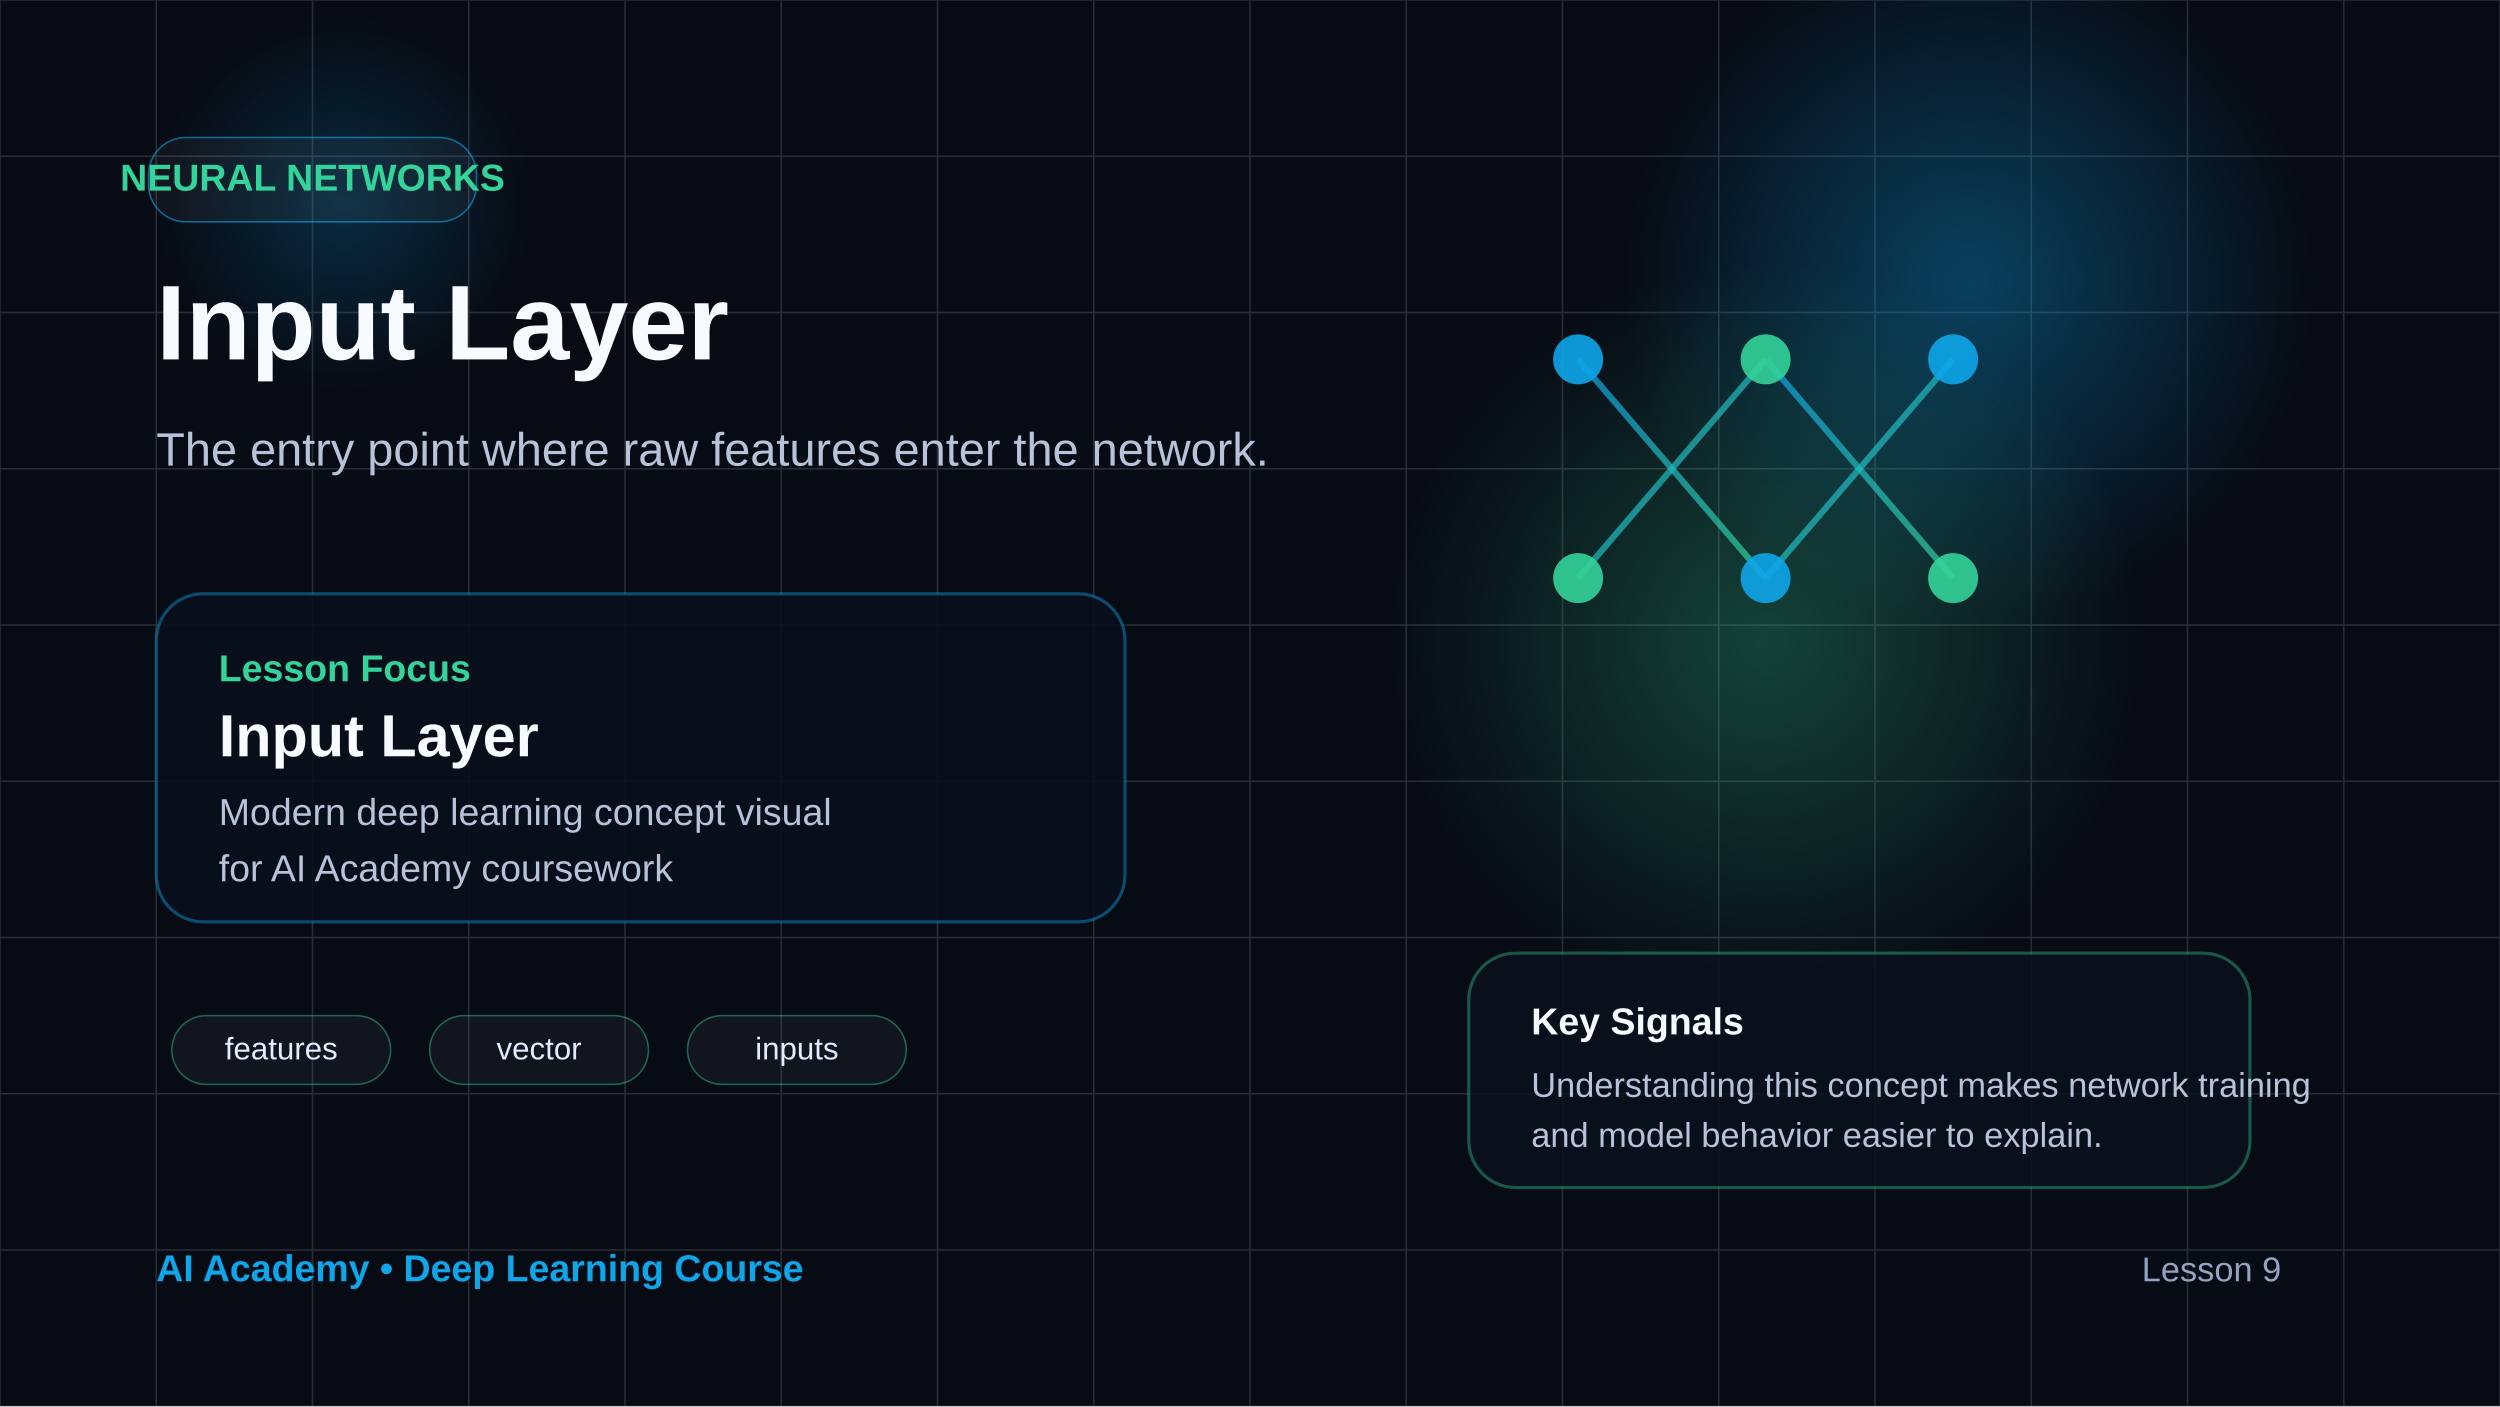
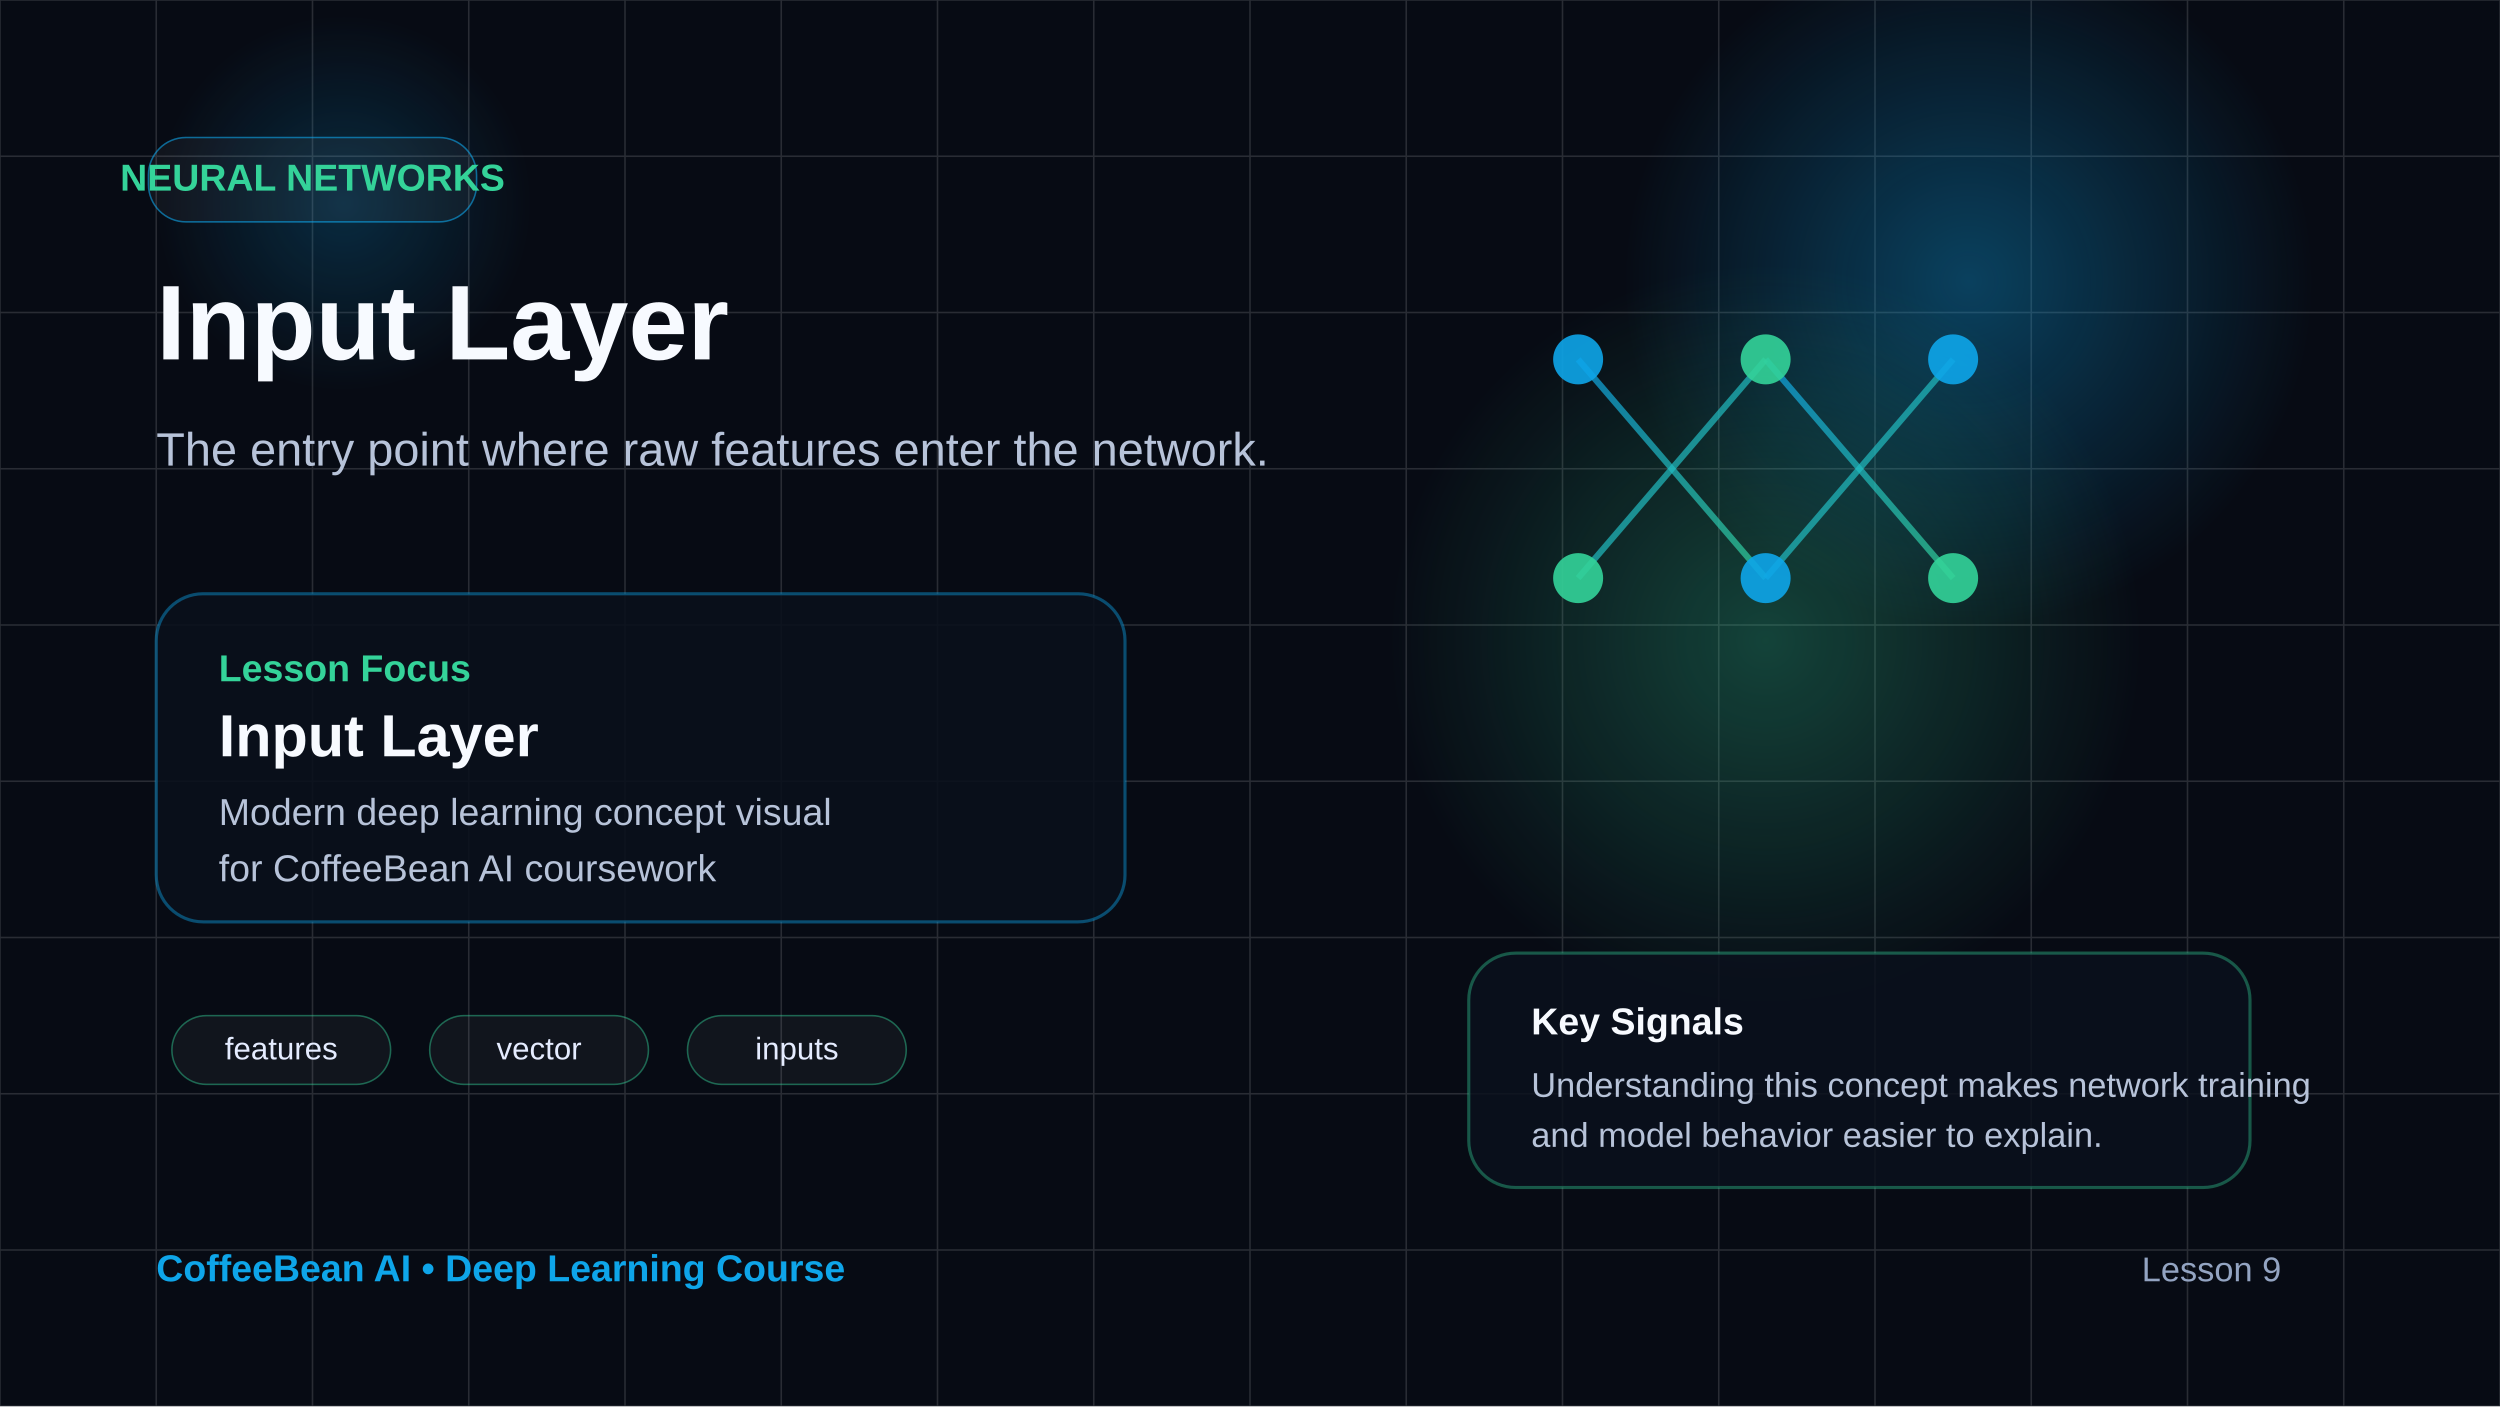
<svg xmlns="http://www.w3.org/2000/svg" width="1600" height="900" viewBox="0 0 1600 900" role="img" aria-labelledby="title desc">
  <defs>
    <linearGradient id="grad" x1="0%" y1="0%" x2="100%" y2="100%">
      <stop offset="0%" stop-color="#0ea5e9" />
      <stop offset="100%" stop-color="#34d399" />
    </linearGradient>
    <radialGradient id="glowA" cx="50%" cy="50%" r="50%">
      <stop offset="0%" stop-color="#0ea5e9" stop-opacity="0.35" />
      <stop offset="100%" stop-color="#0ea5e9" stop-opacity="0" />
    </radialGradient>
    <radialGradient id="glowB" cx="50%" cy="50%" r="50%">
      <stop offset="0%" stop-color="#34d399" stop-opacity="0.28" />
      <stop offset="100%" stop-color="#34d399" stop-opacity="0" />
    </radialGradient>
  </defs>
  <rect width="1600" height="900" fill="#070B14" />
  <rect width="1600" height="900" fill="url(#grid)" opacity="0.04" />
  <g opacity="0.14">
    <line x1="0" y1="0" x2="0" y2="900" stroke="#ffffff" stroke-width="1" />
    <line x1="100" y1="0" x2="100" y2="900" stroke="#ffffff" stroke-width="1" />
    <line x1="200" y1="0" x2="200" y2="900" stroke="#ffffff" stroke-width="1" />
    <line x1="300" y1="0" x2="300" y2="900" stroke="#ffffff" stroke-width="1" />
    <line x1="400" y1="0" x2="400" y2="900" stroke="#ffffff" stroke-width="1" />
    <line x1="500" y1="0" x2="500" y2="900" stroke="#ffffff" stroke-width="1" />
    <line x1="600" y1="0" x2="600" y2="900" stroke="#ffffff" stroke-width="1" />
    <line x1="700" y1="0" x2="700" y2="900" stroke="#ffffff" stroke-width="1" />
    <line x1="800" y1="0" x2="800" y2="900" stroke="#ffffff" stroke-width="1" />
    <line x1="900" y1="0" x2="900" y2="900" stroke="#ffffff" stroke-width="1" />
    <line x1="1000" y1="0" x2="1000" y2="900" stroke="#ffffff" stroke-width="1" />
    <line x1="1100" y1="0" x2="1100" y2="900" stroke="#ffffff" stroke-width="1" />
    <line x1="1200" y1="0" x2="1200" y2="900" stroke="#ffffff" stroke-width="1" />
    <line x1="1300" y1="0" x2="1300" y2="900" stroke="#ffffff" stroke-width="1" />
    <line x1="1400" y1="0" x2="1400" y2="900" stroke="#ffffff" stroke-width="1" />
    <line x1="1500" y1="0" x2="1500" y2="900" stroke="#ffffff" stroke-width="1" />
    <line x1="1600" y1="0" x2="1600" y2="900" stroke="#ffffff" stroke-width="1" />
    <line x1="0" y1="0" x2="1600" y2="0" stroke="#ffffff" stroke-width="1" />
    <line x1="0" y1="100" x2="1600" y2="100" stroke="#ffffff" stroke-width="1" />
    <line x1="0" y1="200" x2="1600" y2="200" stroke="#ffffff" stroke-width="1" />
    <line x1="0" y1="300" x2="1600" y2="300" stroke="#ffffff" stroke-width="1" />
    <line x1="0" y1="400" x2="1600" y2="400" stroke="#ffffff" stroke-width="1" />
    <line x1="0" y1="500" x2="1600" y2="500" stroke="#ffffff" stroke-width="1" />
    <line x1="0" y1="600" x2="1600" y2="600" stroke="#ffffff" stroke-width="1" />
    <line x1="0" y1="700" x2="1600" y2="700" stroke="#ffffff" stroke-width="1" />
    <line x1="0" y1="800" x2="1600" y2="800" stroke="#ffffff" stroke-width="1" />
    <line x1="0" y1="900" x2="1600" y2="900" stroke="#ffffff" stroke-width="1" />
  </g>
  <circle cx="1260" cy="180" r="220" fill="url(#glowA)" />
  <circle cx="1130" cy="410" r="240" fill="url(#glowB)" />
  <circle cx="220" cy="130" r="120" fill="url(#glowA)" opacity="0.6" />
  <g transform="translate(95,88)">
    <rect x="0" y="0" rx="24" ry="24" width="210" height="54" fill="rgba(255,255,255,0.04)" stroke="#0ea5e9" stroke-opacity="0.6" />
    <text x="105" y="34" text-anchor="middle" font-size="24" fill="#34d399" font-family="Arial, Helvetica, sans-serif" font-weight="700">NEURAL NETWORKS</text>
  </g>
  <text x="100" y="230" font-size="68" fill="#F7FAFF" font-family="Arial, Helvetica, sans-serif" font-weight="800">Input Layer</text>
  <text x="100" y="298" font-size="30" fill="#B7C3D9" font-family="Arial, Helvetica, sans-serif">The entry point where raw features enter the network.</text>
  <g transform="translate(100,380)">
    <rect x="0" y="0" rx="30" ry="30" width="620" height="210" fill="rgba(10,16,28,0.88)" stroke="#0ea5e9" stroke-opacity="0.42" stroke-width="2" />
    <text x="40" y="56" font-size="24" fill="#34d399" font-family="Arial, Helvetica, sans-serif" font-weight="700">Lesson Focus</text>
    <text x="40" y="104" font-size="38" fill="#F7FAFF" font-family="Arial, Helvetica, sans-serif" font-weight="700">Input Layer</text>
    <text x="40" y="148" font-size="24" fill="#B7C3D9" font-family="Arial, Helvetica, sans-serif">Modern deep learning concept visual</text>
-     <text x="40" y="184" font-size="24" fill="#B7C3D9" font-family="Arial, Helvetica, sans-serif">for AI Academy coursework</text>
+     <text x="40" y="184" font-size="24" fill="#B7C3D9" font-family="Arial, Helvetica, sans-serif">for CoffeeBean AI coursework</text>
  </g>
  <g>
    <line x1="1010" y1="230" x2="1130" y2="230" stroke="url(#grad)" stroke-width="4" stroke-opacity="0.7" />
    <line x1="1130" y1="230" x2="1250" y2="230" stroke="url(#grad)" stroke-width="4" stroke-opacity="0.7" />
    <line x1="1010" y1="370" x2="1130" y2="370" stroke="url(#grad)" stroke-width="4" stroke-opacity="0.7" />
    <line x1="1130" y1="370" x2="1250" y2="370" stroke="url(#grad)" stroke-width="4" stroke-opacity="0.7" />
    <line x1="1010" y1="230" x2="1130" y2="370" stroke="url(#grad)" stroke-width="4" stroke-opacity="0.7" />
    <line x1="1130" y1="230" x2="1250" y2="370" stroke="url(#grad)" stroke-width="4" stroke-opacity="0.7" />
    <line x1="1010" y1="370" x2="1130" y2="230" stroke="url(#grad)" stroke-width="4" stroke-opacity="0.7" />
    <line x1="1130" y1="370" x2="1250" y2="230" stroke="url(#grad)" stroke-width="4" stroke-opacity="0.7" />
    <circle cx="1010" cy="230" r="16" fill="#0ea5e9" fill-opacity="0.9" />
    <circle cx="1130" cy="230" r="16" fill="#34d399" fill-opacity="0.9" />
    <circle cx="1250" cy="230" r="16" fill="#0ea5e9" fill-opacity="0.9" />
    <circle cx="1010" cy="370" r="16" fill="#34d399" fill-opacity="0.9" />
    <circle cx="1130" cy="370" r="16" fill="#0ea5e9" fill-opacity="0.9" />
    <circle cx="1250" cy="370" r="16" fill="#34d399" fill-opacity="0.9" />
  </g>
  <g transform="translate(940,610)">
    <rect x="0" y="0" rx="30" ry="30" width="500" height="150" fill="rgba(10,16,28,0.82)" stroke="#34d399" stroke-opacity="0.38" stroke-width="2" />
    <text x="40" y="52" font-size="24" fill="#F7FAFF" font-family="Arial, Helvetica, sans-serif" font-weight="700">Key Signals</text>
    <text x="40" y="92" font-size="22" fill="#B7C3D9" font-family="Arial, Helvetica, sans-serif">Understanding this concept makes network training</text>
    <text x="40" y="124" font-size="22" fill="#B7C3D9" font-family="Arial, Helvetica, sans-serif">and model behavior easier to explain.</text>
  </g>
  <g transform="translate(110,650)">
    <rect x="0" y="0" rx="22" ry="22" width="140" height="44" fill="rgba(255,255,255,0.04)" stroke="#34d399" stroke-opacity="0.45" />
    <text x="70" y="28" text-anchor="middle" font-size="20" fill="#E5ECFF" font-family="Arial, Helvetica, sans-serif">features</text>
  </g>
  <g transform="translate(275,650)">
    <rect x="0" y="0" rx="22" ry="22" width="140" height="44" fill="rgba(255,255,255,0.04)" stroke="#34d399" stroke-opacity="0.45" />
    <text x="70" y="28" text-anchor="middle" font-size="20" fill="#E5ECFF" font-family="Arial, Helvetica, sans-serif">vector</text>
  </g>
  <g transform="translate(440,650)">
    <rect x="0" y="0" rx="22" ry="22" width="140" height="44" fill="rgba(255,255,255,0.04)" stroke="#34d399" stroke-opacity="0.45" />
    <text x="70" y="28" text-anchor="middle" font-size="20" fill="#E5ECFF" font-family="Arial, Helvetica, sans-serif">inputs</text>
  </g>
-   <text x="100" y="820" font-size="24" fill="#0ea5e9" font-family="Arial, Helvetica, sans-serif" font-weight="700">AI Academy • Deep Learning Course</text>
+   <text x="100" y="820" font-size="24" fill="#0ea5e9" font-family="Arial, Helvetica, sans-serif" font-weight="700">CoffeeBean AI • Deep Learning Course</text>
  <text x="1460" y="820" text-anchor="end" font-size="22" fill="#93A4C2" font-family="Arial, Helvetica, sans-serif">Lesson 9</text>
</svg>
